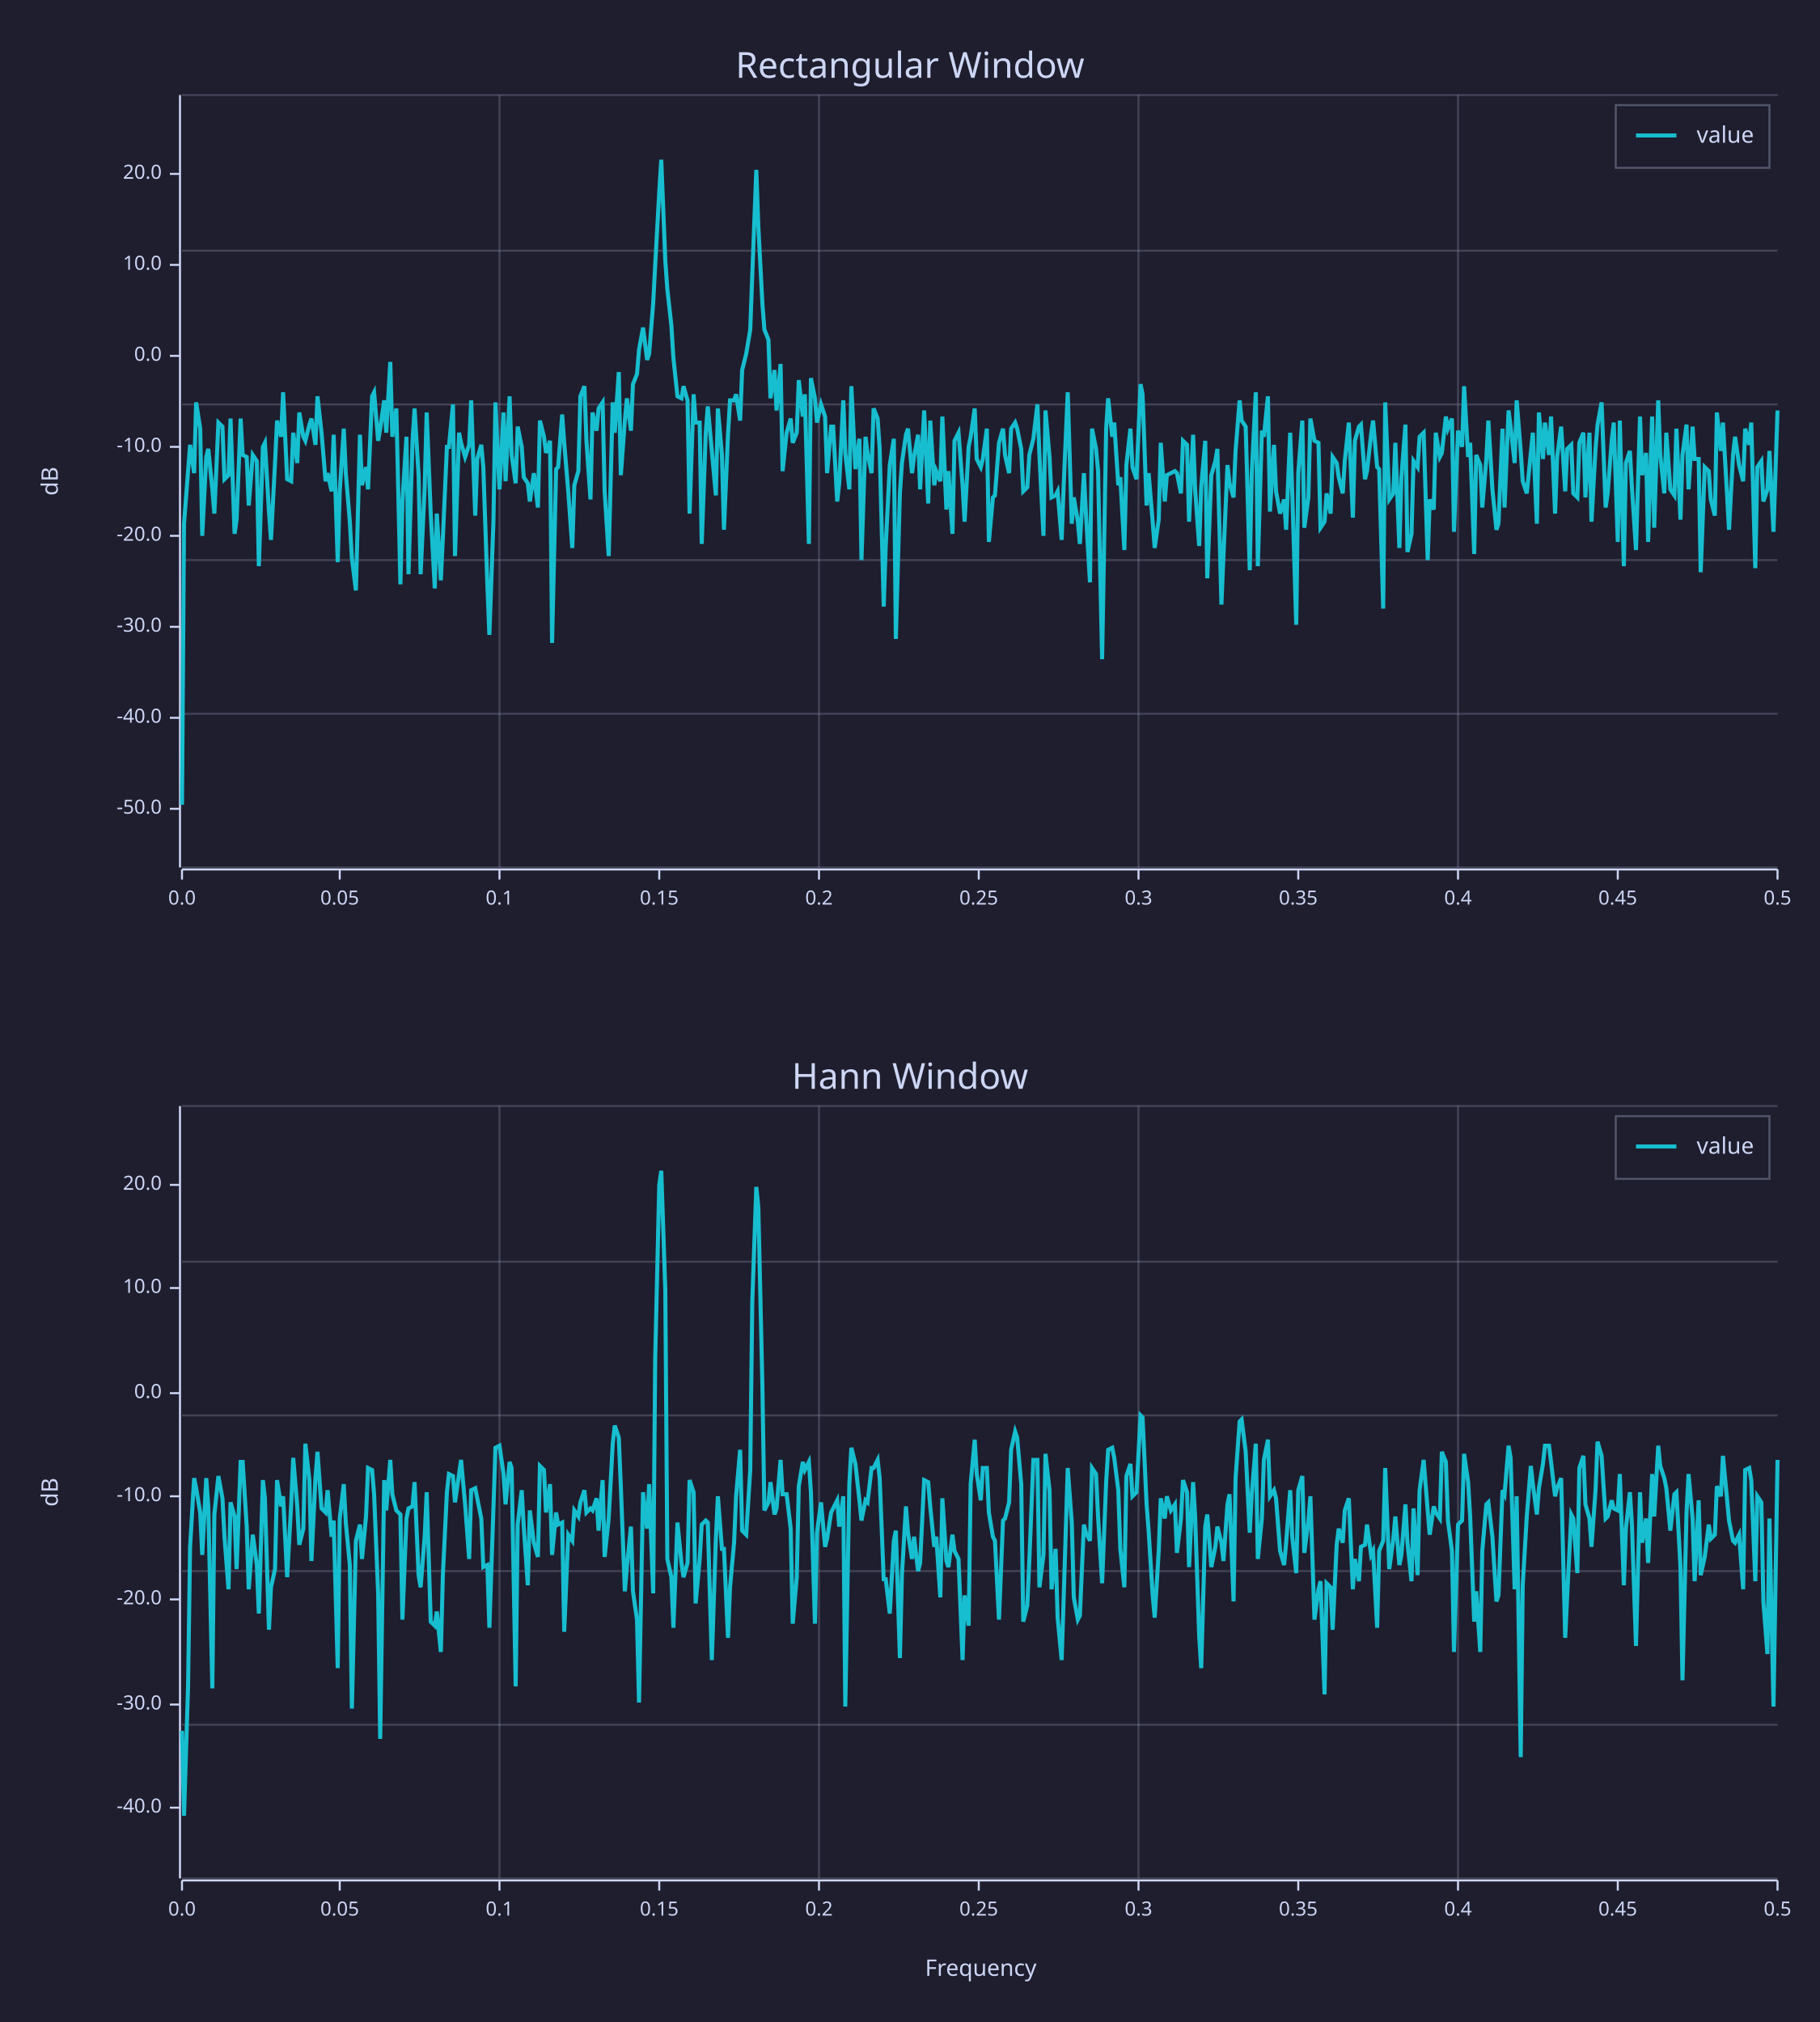
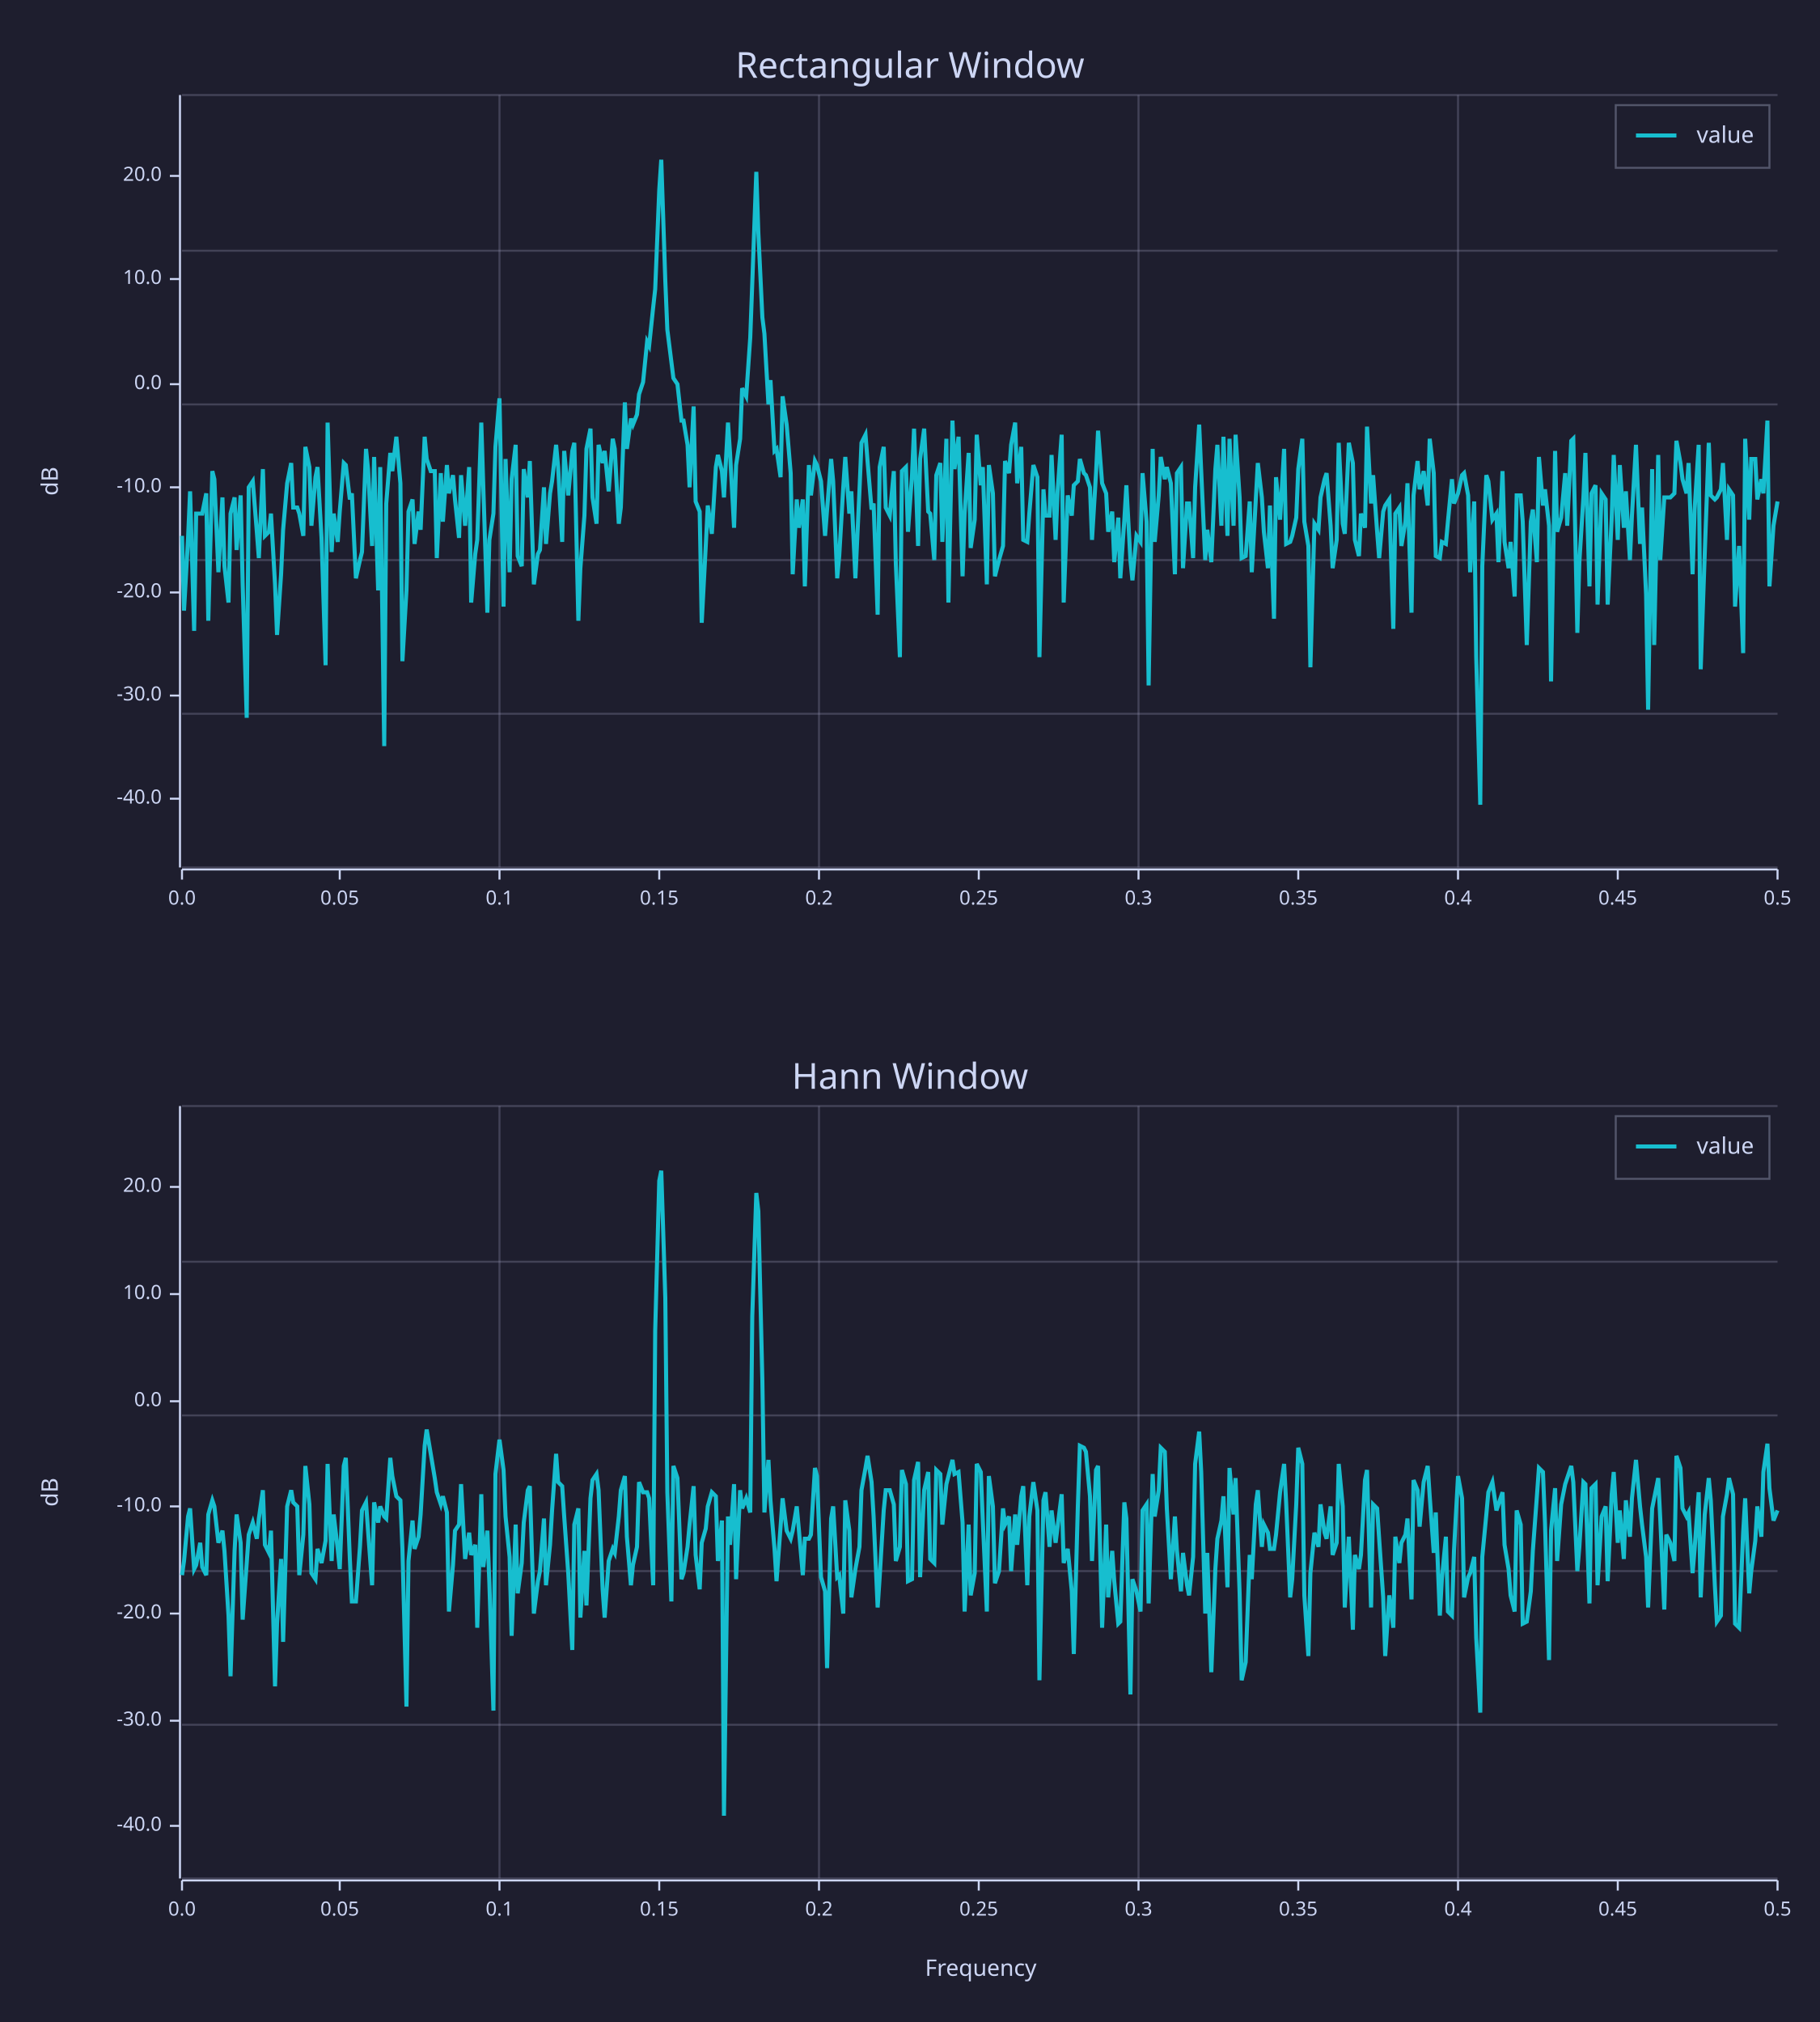
<svg xmlns="http://www.w3.org/2000/svg" width="900" height="1000" viewBox="0 0 900 1000">
  <rect x="0" y="0" width="900" height="1000" opacity="1" fill="#1E1E2E" stroke="none" />
  <text x="450" y="25" dy="0.76em" text-anchor="middle" font-family="sans-serif" font-size="17.742" opacity="1" fill="#CDD6F4">
Rectangular Window
</text>
  <text x="20" y="238" dy="0.76em" text-anchor="middle" font-family="sans-serif" font-size="11.29" opacity="1" fill="#CDD6F4" transform="rotate(270, 20, 238)">
dB
</text>
  <text x="485" y="480" dy="-0.5ex" text-anchor="middle" font-family="sans-serif" font-size="11.29" opacity="1" fill="#CDD6F4">

</text>
  <polyline fill="none" opacity="1" stroke="#CDD6F4" stroke-width="1" points="89,47 89,429 " />
-   <text x="80" y="400" dy="0.5ex" text-anchor="end" font-family="sans-serif" font-size="9.677" opacity="1" fill="#CDD6F4">
- -50.0
- </text>
-   <polyline fill="none" opacity="1" stroke="#CDD6F4" stroke-width="1" points="84,400 89,400 " />
-   <text x="80" y="355" dy="0.5ex" text-anchor="end" font-family="sans-serif" font-size="9.677" opacity="1" fill="#CDD6F4">
+   <text x="80" y="395" dy="0.5ex" text-anchor="end" font-family="sans-serif" font-size="9.677" opacity="1" fill="#CDD6F4">
-40.0
</text>
-   <polyline fill="none" opacity="1" stroke="#CDD6F4" stroke-width="1" points="84,355 89,355 " />
-   <text x="80" y="310" dy="0.5ex" text-anchor="end" font-family="sans-serif" font-size="9.677" opacity="1" fill="#CDD6F4">
+   <polyline fill="none" opacity="1" stroke="#CDD6F4" stroke-width="1" points="84,395 89,395 " />
+   <text x="80" y="344" dy="0.5ex" text-anchor="end" font-family="sans-serif" font-size="9.677" opacity="1" fill="#CDD6F4">
-30.0
</text>
-   <polyline fill="none" opacity="1" stroke="#CDD6F4" stroke-width="1" points="84,310 89,310 " />
-   <text x="80" y="265" dy="0.5ex" text-anchor="end" font-family="sans-serif" font-size="9.677" opacity="1" fill="#CDD6F4">
+   <polyline fill="none" opacity="1" stroke="#CDD6F4" stroke-width="1" points="84,344 89,344 " />
+   <text x="80" y="293" dy="0.5ex" text-anchor="end" font-family="sans-serif" font-size="9.677" opacity="1" fill="#CDD6F4">
-20.0
</text>
-   <polyline fill="none" opacity="1" stroke="#CDD6F4" stroke-width="1" points="84,265 89,265 " />
-   <text x="80" y="221" dy="0.5ex" text-anchor="end" font-family="sans-serif" font-size="9.677" opacity="1" fill="#CDD6F4">
+   <polyline fill="none" opacity="1" stroke="#CDD6F4" stroke-width="1" points="84,293 89,293 " />
+   <text x="80" y="241" dy="0.5ex" text-anchor="end" font-family="sans-serif" font-size="9.677" opacity="1" fill="#CDD6F4">
-10.0
</text>
-   <polyline fill="none" opacity="1" stroke="#CDD6F4" stroke-width="1" points="84,221 89,221 " />
-   <text x="80" y="176" dy="0.5ex" text-anchor="end" font-family="sans-serif" font-size="9.677" opacity="1" fill="#CDD6F4">
- 0.0
- </text>
-   <polyline fill="none" opacity="1" stroke="#CDD6F4" stroke-width="1" points="84,176 89,176 " />
-   <text x="80" y="131" dy="0.5ex" text-anchor="end" font-family="sans-serif" font-size="9.677" opacity="1" fill="#CDD6F4">
+   <polyline fill="none" opacity="1" stroke="#CDD6F4" stroke-width="1" points="84,241 89,241 " />
+   <text x="80" y="190" dy="0.5ex" text-anchor="end" font-family="sans-serif" font-size="9.677" opacity="1" fill="#CDD6F4">
+ 0.0
+ </text>
+   <polyline fill="none" opacity="1" stroke="#CDD6F4" stroke-width="1" points="84,190 89,190 " />
+   <text x="80" y="138" dy="0.5ex" text-anchor="end" font-family="sans-serif" font-size="9.677" opacity="1" fill="#CDD6F4">
10.0
</text>
-   <polyline fill="none" opacity="1" stroke="#CDD6F4" stroke-width="1" points="84,131 89,131 " />
-   <text x="80" y="86" dy="0.5ex" text-anchor="end" font-family="sans-serif" font-size="9.677" opacity="1" fill="#CDD6F4">
+   <polyline fill="none" opacity="1" stroke="#CDD6F4" stroke-width="1" points="84,138 89,138 " />
+   <text x="80" y="87" dy="0.5ex" text-anchor="end" font-family="sans-serif" font-size="9.677" opacity="1" fill="#CDD6F4">
20.0
</text>
-   <polyline fill="none" opacity="1" stroke="#CDD6F4" stroke-width="1" points="84,86 89,86 " />
+   <polyline fill="none" opacity="1" stroke="#CDD6F4" stroke-width="1" points="84,87 89,87 " />
  <polyline fill="none" opacity="1" stroke="#CDD6F4" stroke-width="1" points="90,430 879,430 " />
  <text x="90" y="440" dy="0.76em" text-anchor="middle" font-family="sans-serif" font-size="9.677" opacity="1" fill="#CDD6F4">
0.0
</text>
  <polyline fill="none" opacity="1" stroke="#CDD6F4" stroke-width="1" points="90,430 90,435 " />
  <text x="168" y="440" dy="0.76em" text-anchor="middle" font-family="sans-serif" font-size="9.677" opacity="1" fill="#CDD6F4">
0.05
</text>
  <polyline fill="none" opacity="1" stroke="#CDD6F4" stroke-width="1" points="168,430 168,435 " />
  <text x="247" y="440" dy="0.76em" text-anchor="middle" font-family="sans-serif" font-size="9.677" opacity="1" fill="#CDD6F4">
0.1
</text>
  <polyline fill="none" opacity="1" stroke="#CDD6F4" stroke-width="1" points="247,430 247,435 " />
  <text x="326" y="440" dy="0.76em" text-anchor="middle" font-family="sans-serif" font-size="9.677" opacity="1" fill="#CDD6F4">
0.15
</text>
  <polyline fill="none" opacity="1" stroke="#CDD6F4" stroke-width="1" points="326,430 326,435 " />
  <text x="405" y="440" dy="0.76em" text-anchor="middle" font-family="sans-serif" font-size="9.677" opacity="1" fill="#CDD6F4">
0.2
</text>
  <polyline fill="none" opacity="1" stroke="#CDD6F4" stroke-width="1" points="405,430 405,435 " />
  <text x="484" y="440" dy="0.76em" text-anchor="middle" font-family="sans-serif" font-size="9.677" opacity="1" fill="#CDD6F4">
0.25
</text>
  <polyline fill="none" opacity="1" stroke="#CDD6F4" stroke-width="1" points="484,430 484,435 " />
  <text x="563" y="440" dy="0.76em" text-anchor="middle" font-family="sans-serif" font-size="9.677" opacity="1" fill="#CDD6F4">
0.3
</text>
  <polyline fill="none" opacity="1" stroke="#CDD6F4" stroke-width="1" points="563,430 563,435 " />
  <text x="642" y="440" dy="0.76em" text-anchor="middle" font-family="sans-serif" font-size="9.677" opacity="1" fill="#CDD6F4">
0.35
</text>
  <polyline fill="none" opacity="1" stroke="#CDD6F4" stroke-width="1" points="642,430 642,435 " />
  <text x="721" y="440" dy="0.76em" text-anchor="middle" font-family="sans-serif" font-size="9.677" opacity="1" fill="#CDD6F4">
0.4
</text>
  <polyline fill="none" opacity="1" stroke="#CDD6F4" stroke-width="1" points="721,430 721,435 " />
  <text x="800" y="440" dy="0.76em" text-anchor="middle" font-family="sans-serif" font-size="9.677" opacity="1" fill="#CDD6F4">
0.45
</text>
  <polyline fill="none" opacity="1" stroke="#CDD6F4" stroke-width="1" points="800,430 800,435 " />
  <text x="879" y="440" dy="0.76em" text-anchor="middle" font-family="sans-serif" font-size="9.677" opacity="1" fill="#CDD6F4">
0.5
</text>
  <polyline fill="none" opacity="1" stroke="#CDD6F4" stroke-width="1" points="879,430 879,435 " />
  <polyline fill="none" opacity="0.3" stroke="#9696B4" stroke-width="1" points="90,429 879,429 " />
  <polyline fill="none" opacity="0.3" stroke="#9696B4" stroke-width="1" points="90,353 879,353 " />
  <polyline fill="none" opacity="0.3" stroke="#9696B4" stroke-width="1" points="90,277 879,277 " />
  <polyline fill="none" opacity="0.3" stroke="#9696B4" stroke-width="1" points="90,200 879,200 " />
  <polyline fill="none" opacity="0.3" stroke="#9696B4" stroke-width="1" points="90,124 879,124 " />
  <polyline fill="none" opacity="0.3" stroke="#9696B4" stroke-width="1" points="90,47 879,47 " />
  <polyline fill="none" opacity="0.3" stroke="#9696B4" stroke-width="1" points="247,429 247,47 " />
  <polyline fill="none" opacity="0.3" stroke="#9696B4" stroke-width="1" points="405,429 405,47 " />
  <polyline fill="none" opacity="0.3" stroke="#9696B4" stroke-width="1" points="563,429 563,47 " />
  <polyline fill="none" opacity="0.3" stroke="#9696B4" stroke-width="1" points="721,429 721,47 " />
-   <polyline fill="none" opacity="1" stroke="#17BECF" stroke-width="2" points="90,398 91,259 93,233 94,220 96,234 97,199 99,212 100,265 102,226 103,222 105,242 106,254 108,209 110,211 111,237 113,235 114,207 116,264 117,257 119,207 120,225 122,226 123,250 125,225 127,228 128,280 130,221 131,219 133,253 134,267 136,229 137,208 139,216 140,194 142,237 144,238 145,214 147,229 148,204 150,216 151,218 153,210 154,207 156,220 157,196 159,214 161,238 162,234 164,243 165,215 167,278 168,243 170,212 171,234 173,258 174,276 176,292 178,215 179,240 181,231 182,242 184,196 185,194 187,218 188,212 190,198 191,214 193,179 194,216 196,202 198,289 199,248 201,216 202,284 204,218 205,202 207,235 208,284 210,241 211,204 213,254 215,291 216,254 218,287 219,266 221,221 222,221 224,200 225,275 227,214 228,219 230,226 232,220 233,198 235,255 236,227 238,220 239,231 241,289 242,314 244,258 245,199 247,242 249,204 250,238 252,196 253,225 255,239 256,211 258,221 259,236 261,239 262,248 264,234 266,251 267,208 269,216 270,224 272,218 273,318 275,232 276,231 278,205 279,219 281,243 283,271 284,240 286,233 287,196 289,191 290,218 292,247 293,204 295,213 296,202 298,199 299,243 301,275 303,199 304,214 306,184 307,235 309,208 310,197 312,213 313,190 315,185 316,173 318,162 320,178 321,175 323,150 324,131 326,95 327,79 329,129 330,143 332,161 333,177 335,196 337,197 338,191 340,198 341,254 343,195 344,209 346,209 347,269 349,214 350,201 352,223 354,245 355,202 357,225 358,262 360,215 361,198 363,198 364,195 366,208 367,183 369,175 371,163 372,136 374,84 375,112 377,150 378,163 380,168 381,197 383,183 384,203 386,180 387,233 389,214 391,207 392,219 394,214 395,188 397,206 398,195 400,269 401,187 403,197 404,209 406,200 408,206 409,234 411,211 412,211 414,248 415,239 417,198 418,224 420,242 421,191 423,232 425,217 426,277 428,216 429,224 431,234 432,202 434,207 435,222 437,300 438,270 440,230 442,217 443,316 445,244 446,229 448,215 449,212 451,234 452,226 454,215 455,242 457,203 459,249 460,208 462,240 463,233 465,238 466,206 468,252 469,233 471,264 472,218 474,214 476,240 477,258 479,221 480,216 482,202 483,227 485,231 486,227 488,212 489,268 491,246 492,245 494,219 496,212 497,225 499,234 500,212 502,209 503,212 505,222 506,243 508,241 509,225 511,217 513,200 514,225 516,265 517,203 519,226 520,246 522,245 523,243 525,267 526,240 528,194 530,259 531,246 533,258 534,269 536,234 537,254 539,288 540,212 542,222 543,233 545,326 547,212 548,197 550,216 551,209 553,240 554,236 556,272 557,230 559,212 560,231 562,237 564,190 565,195 567,250 568,234 570,258 571,271 573,257 574,219 576,248 577,235 579,234 581,233 582,234 584,244 585,218 587,220 588,258 590,215 591,242 593,270 594,241 596,218 597,286 599,235 601,228 602,222 604,299 605,275 607,230 608,239 610,246 611,223 613,198 614,208 616,211 618,282 619,234 621,194 622,280 624,213 625,216 627,196 628,253 630,220 631,243 633,254 635,247 636,262 638,214 639,243 641,309 642,234 644,208 645,261 647,246 648,207 650,218 652,219 653,261 655,258 656,244 658,254 659,226 661,229 662,236 664,244 665,228 667,209 669,256 670,218 672,211 673,210 675,237 676,233 678,215 679,208 681,231 682,232 684,301 685,199 687,247 689,244 690,219 692,271 693,236 695,210 696,273 698,264 699,228 701,231 702,216 704,214 706,277 707,247 709,252 710,214 712,226 713,224 715,206 716,212 718,207 719,263 721,213 723,221 724,191 726,226 727,219 729,274 730,225 732,230 733,251 735,227 736,208 738,242 740,262 741,259 743,212 744,251 746,203 747,211 749,229 750,198 752,223 753,238 755,244 757,224 758,214 760,259 761,204 763,227 764,209 766,225 767,206 769,254 770,226 772,211 774,243 775,222 777,220 778,244 780,246 781,219 783,214 784,246 786,214 787,258 789,222 790,210 792,199 794,251 795,244 797,218 798,209 800,268 801,208 803,280 804,229 806,223 807,241 809,272 811,206 812,235 814,224 815,268 817,206 818,261 820,198 821,225 823,244 824,214 826,242 828,245 829,212 831,257 832,225 834,210 835,242 837,211 838,227 840,227 841,283 843,231 845,233 846,247 848,255 849,204 851,223 852,209 854,244 855,262 857,225 858,216 860,230 862,238 863,212 865,220 866,209 868,281 869,231 871,228 872,248 874,242 875,223 877,263 879,203 " />
+   <polyline fill="none" opacity="1" stroke="#17BECF" stroke-width="2" points="90,265 91,302 93,266 94,243 96,312 97,254 99,254 100,254 102,244 103,307 105,233 106,237 108,283 110,246 111,280 113,298 114,254 116,246 117,272 119,245 120,289 122,355 123,241 125,238 127,263 128,276 130,232 131,265 133,263 134,254 136,289 137,314 139,284 140,262 142,239 144,229 145,251 147,251 148,254 150,265 151,221 153,231 154,260 156,236 157,231 159,266 161,329 162,209 164,273 165,254 167,268 168,253 170,229 171,230 173,247 174,244 176,286 178,277 179,273 181,222 182,232 184,270 185,226 187,292 188,231 190,369 191,249 193,224 194,233 196,216 198,239 199,327 201,292 202,253 204,247 205,269 207,253 208,262 210,216 211,227 213,233 215,233 216,276 218,234 219,258 221,230 222,244 224,235 225,247 227,266 228,235 230,260 232,231 233,298 235,274 236,267 238,209 239,241 241,303 242,267 244,254 245,221 247,197 249,300 250,227 252,283 253,237 255,220 256,275 258,280 259,232 261,246 262,228 264,289 266,274 267,272 269,241 270,269 272,244 273,238 275,220 276,231 278,268 279,223 281,245 283,223 284,219 286,307 287,281 289,255 290,222 292,212 293,246 295,259 296,220 298,229 299,223 301,243 303,217 304,222 306,259 307,251 309,199 310,222 312,207 313,210 315,205 316,195 318,189 320,169 321,171 323,152 324,143 326,94 327,79 329,139 330,163 332,179 333,187 335,190 337,208 338,208 340,220 341,241 343,201 344,248 346,253 347,308 349,270 350,250 352,264 354,231 355,225 357,233 358,246 360,209 361,224 363,261 364,230 366,217 367,192 369,196 371,167 372,140 374,85 375,115 377,157 378,165 380,200 381,188 383,223 384,222 386,236 387,196 389,210 391,234 392,284 394,247 395,261 397,247 398,290 400,230 401,245 403,228 404,230 406,238 408,265 409,252 411,227 412,238 414,286 415,275 417,241 418,226 420,254 421,243 423,286 425,243 426,219 428,215 429,228 431,252 432,249 434,304 435,231 437,221 438,251 440,255 442,233 443,279 445,325 446,233 448,231 449,263 451,235 452,212 454,270 455,227 457,212 459,253 460,254 462,277 463,235 465,229 466,268 468,217 469,298 471,208 472,232 474,216 476,285 477,254 479,224 480,271 482,257 483,215 485,240 486,231 488,289 489,230 491,244 492,285 494,277 496,270 497,228 499,234 500,220 502,209 503,239 505,221 506,267 508,268 509,254 511,230 513,236 514,325 516,242 517,255 519,255 520,225 522,267 523,243 525,215 526,298 528,245 530,255 531,240 533,238 534,227 536,234 537,235 539,241 540,267 542,234 543,213 545,239 547,244 548,263 550,253 551,278 553,256 554,286 556,257 557,240 559,277 560,287 562,265 564,268 565,234 567,258 568,339 570,222 571,268 573,245 574,226 576,237 577,231 579,239 581,284 582,234 584,231 585,281 587,249 588,249 590,276 591,241 593,210 594,233 596,277 597,262 599,278 601,232 602,220 604,260 605,216 607,265 608,217 610,260 611,215 613,246 614,276 616,275 618,248 619,283 621,247 622,229 624,246 625,263 627,281 628,250 630,306 631,236 633,257 635,222 636,269 638,268 639,265 641,256 642,232 644,217 645,258 647,270 648,330 650,259 652,262 653,246 655,237 656,234 658,260 659,281 661,267 662,219 664,259 665,264 667,219 669,229 670,267 672,275 673,254 675,261 676,211 678,249 679,235 681,263 682,276 684,253 685,250 687,247 689,311 690,254 692,251 693,270 695,258 696,239 698,303 699,245 701,228 702,242 704,233 706,250 707,217 709,234 710,275 712,276 713,268 715,269 716,258 718,237 719,249 721,244 723,235 724,234 726,245 727,283 729,248 730,325 732,398 733,280 735,235 736,238 738,257 740,254 741,278 743,233 744,268 746,281 747,268 749,295 750,245 752,245 753,258 755,319 757,258 758,252 760,278 761,226 763,250 764,242 766,260 767,337 769,223 770,263 772,256 774,234 775,260 777,218 778,217 780,313 781,278 783,246 784,224 786,290 787,244 789,240 790,299 792,244 794,247 795,299 797,256 798,225 800,267 801,230 803,261 804,243 806,277 807,255 809,220 811,269 812,251 814,294 815,351 817,232 818,319 820,225 821,277 823,246 824,246 826,246 828,244 829,218 831,229 832,237 834,244 835,229 837,284 838,252 840,220 841,331 843,274 845,219 846,245 848,247 849,246 851,242 852,229 854,267 855,242 857,245 858,300 860,270 862,323 863,217 865,257 866,227 868,227 869,247 871,237 872,244 874,208 875,290 877,260 879,248 " />
  <rect x="799" y="52" width="76" height="31" opacity="0.85" fill="#1E1E2E" stroke="none" />
  <rect x="799" y="52" width="76" height="31" opacity="0.3" fill="none" stroke="#CDD6F4" />
  <text x="839" y="62" dy="0.76em" text-anchor="start" font-family="sans-serif" font-size="11.29" opacity="1" fill="#CDD6F4">
value
</text>
  <polyline fill="none" opacity="1" stroke="#17BECF" stroke-width="2" points="809,67 829,67 " />
  <text x="450" y="525" dy="0.76em" text-anchor="middle" font-family="sans-serif" font-size="17.742" opacity="1" fill="#CDD6F4">
Hann Window
</text>
  <text x="20" y="738" dy="0.76em" text-anchor="middle" font-family="sans-serif" font-size="11.29" opacity="1" fill="#CDD6F4" transform="rotate(270, 20, 738)">
dB
</text>
  <text x="485" y="980" dy="-0.5ex" text-anchor="middle" font-family="sans-serif" font-size="11.29" opacity="1" fill="#CDD6F4">
Frequency
</text>
  <polyline fill="none" opacity="1" stroke="#CDD6F4" stroke-width="1" points="89,547 89,929 " />
-   <text x="80" y="894" dy="0.5ex" text-anchor="end" font-family="sans-serif" font-size="9.677" opacity="1" fill="#CDD6F4">
+   <text x="80" y="903" dy="0.5ex" text-anchor="end" font-family="sans-serif" font-size="9.677" opacity="1" fill="#CDD6F4">
-40.0
</text>
-   <polyline fill="none" opacity="1" stroke="#CDD6F4" stroke-width="1" points="84,894 89,894 " />
-   <text x="80" y="843" dy="0.5ex" text-anchor="end" font-family="sans-serif" font-size="9.677" opacity="1" fill="#CDD6F4">
+   <polyline fill="none" opacity="1" stroke="#CDD6F4" stroke-width="1" points="84,903 89,903 " />
+   <text x="80" y="851" dy="0.5ex" text-anchor="end" font-family="sans-serif" font-size="9.677" opacity="1" fill="#CDD6F4">
-30.0
</text>
-   <polyline fill="none" opacity="1" stroke="#CDD6F4" stroke-width="1" points="84,843 89,843 " />
-   <text x="80" y="791" dy="0.5ex" text-anchor="end" font-family="sans-serif" font-size="9.677" opacity="1" fill="#CDD6F4">
+   <polyline fill="none" opacity="1" stroke="#CDD6F4" stroke-width="1" points="84,851 89,851 " />
+   <text x="80" y="798" dy="0.5ex" text-anchor="end" font-family="sans-serif" font-size="9.677" opacity="1" fill="#CDD6F4">
-20.0
</text>
-   <polyline fill="none" opacity="1" stroke="#CDD6F4" stroke-width="1" points="84,791 89,791 " />
-   <text x="80" y="740" dy="0.5ex" text-anchor="end" font-family="sans-serif" font-size="9.677" opacity="1" fill="#CDD6F4">
+   <polyline fill="none" opacity="1" stroke="#CDD6F4" stroke-width="1" points="84,798 89,798 " />
+   <text x="80" y="745" dy="0.5ex" text-anchor="end" font-family="sans-serif" font-size="9.677" opacity="1" fill="#CDD6F4">
-10.0
</text>
-   <polyline fill="none" opacity="1" stroke="#CDD6F4" stroke-width="1" points="84,740 89,740 " />
-   <text x="80" y="689" dy="0.5ex" text-anchor="end" font-family="sans-serif" font-size="9.677" opacity="1" fill="#CDD6F4">
- 0.0
- </text>
-   <polyline fill="none" opacity="1" stroke="#CDD6F4" stroke-width="1" points="84,689 89,689 " />
-   <text x="80" y="637" dy="0.5ex" text-anchor="end" font-family="sans-serif" font-size="9.677" opacity="1" fill="#CDD6F4">
+   <polyline fill="none" opacity="1" stroke="#CDD6F4" stroke-width="1" points="84,745 89,745 " />
+   <text x="80" y="693" dy="0.5ex" text-anchor="end" font-family="sans-serif" font-size="9.677" opacity="1" fill="#CDD6F4">
+ 0.0
+ </text>
+   <polyline fill="none" opacity="1" stroke="#CDD6F4" stroke-width="1" points="84,693 89,693 " />
+   <text x="80" y="640" dy="0.5ex" text-anchor="end" font-family="sans-serif" font-size="9.677" opacity="1" fill="#CDD6F4">
10.0
</text>
-   <polyline fill="none" opacity="1" stroke="#CDD6F4" stroke-width="1" points="84,637 89,637 " />
-   <text x="80" y="586" dy="0.5ex" text-anchor="end" font-family="sans-serif" font-size="9.677" opacity="1" fill="#CDD6F4">
+   <polyline fill="none" opacity="1" stroke="#CDD6F4" stroke-width="1" points="84,640 89,640 " />
+   <text x="80" y="587" dy="0.5ex" text-anchor="end" font-family="sans-serif" font-size="9.677" opacity="1" fill="#CDD6F4">
20.0
</text>
-   <polyline fill="none" opacity="1" stroke="#CDD6F4" stroke-width="1" points="84,586 89,586 " />
+   <polyline fill="none" opacity="1" stroke="#CDD6F4" stroke-width="1" points="84,587 89,587 " />
  <polyline fill="none" opacity="1" stroke="#CDD6F4" stroke-width="1" points="90,930 879,930 " />
  <text x="90" y="940" dy="0.76em" text-anchor="middle" font-family="sans-serif" font-size="9.677" opacity="1" fill="#CDD6F4">
0.0
</text>
  <polyline fill="none" opacity="1" stroke="#CDD6F4" stroke-width="1" points="90,930 90,935 " />
  <text x="168" y="940" dy="0.76em" text-anchor="middle" font-family="sans-serif" font-size="9.677" opacity="1" fill="#CDD6F4">
0.05
</text>
  <polyline fill="none" opacity="1" stroke="#CDD6F4" stroke-width="1" points="168,930 168,935 " />
  <text x="247" y="940" dy="0.76em" text-anchor="middle" font-family="sans-serif" font-size="9.677" opacity="1" fill="#CDD6F4">
0.1
</text>
  <polyline fill="none" opacity="1" stroke="#CDD6F4" stroke-width="1" points="247,930 247,935 " />
  <text x="326" y="940" dy="0.76em" text-anchor="middle" font-family="sans-serif" font-size="9.677" opacity="1" fill="#CDD6F4">
0.15
</text>
  <polyline fill="none" opacity="1" stroke="#CDD6F4" stroke-width="1" points="326,930 326,935 " />
  <text x="405" y="940" dy="0.76em" text-anchor="middle" font-family="sans-serif" font-size="9.677" opacity="1" fill="#CDD6F4">
0.2
</text>
  <polyline fill="none" opacity="1" stroke="#CDD6F4" stroke-width="1" points="405,930 405,935 " />
  <text x="484" y="940" dy="0.76em" text-anchor="middle" font-family="sans-serif" font-size="9.677" opacity="1" fill="#CDD6F4">
0.25
</text>
  <polyline fill="none" opacity="1" stroke="#CDD6F4" stroke-width="1" points="484,930 484,935 " />
  <text x="563" y="940" dy="0.76em" text-anchor="middle" font-family="sans-serif" font-size="9.677" opacity="1" fill="#CDD6F4">
0.3
</text>
  <polyline fill="none" opacity="1" stroke="#CDD6F4" stroke-width="1" points="563,930 563,935 " />
  <text x="642" y="940" dy="0.76em" text-anchor="middle" font-family="sans-serif" font-size="9.677" opacity="1" fill="#CDD6F4">
0.35
</text>
  <polyline fill="none" opacity="1" stroke="#CDD6F4" stroke-width="1" points="642,930 642,935 " />
  <text x="721" y="940" dy="0.76em" text-anchor="middle" font-family="sans-serif" font-size="9.677" opacity="1" fill="#CDD6F4">
0.4
</text>
  <polyline fill="none" opacity="1" stroke="#CDD6F4" stroke-width="1" points="721,930 721,935 " />
  <text x="800" y="940" dy="0.76em" text-anchor="middle" font-family="sans-serif" font-size="9.677" opacity="1" fill="#CDD6F4">
0.45
</text>
  <polyline fill="none" opacity="1" stroke="#CDD6F4" stroke-width="1" points="800,930 800,935 " />
  <text x="879" y="940" dy="0.76em" text-anchor="middle" font-family="sans-serif" font-size="9.677" opacity="1" fill="#CDD6F4">
0.5
</text>
  <polyline fill="none" opacity="1" stroke="#CDD6F4" stroke-width="1" points="879,930 879,935 " />
  <polyline fill="none" opacity="0.3" stroke="#9696B4" stroke-width="1" points="90,929 879,929 " />
  <polyline fill="none" opacity="0.3" stroke="#9696B4" stroke-width="1" points="90,853 879,853 " />
  <polyline fill="none" opacity="0.3" stroke="#9696B4" stroke-width="1" points="90,777 879,777 " />
  <polyline fill="none" opacity="0.3" stroke="#9696B4" stroke-width="1" points="90,700 879,700 " />
  <polyline fill="none" opacity="0.3" stroke="#9696B4" stroke-width="1" points="90,624 879,624 " />
  <polyline fill="none" opacity="0.3" stroke="#9696B4" stroke-width="1" points="90,547 879,547 " />
  <polyline fill="none" opacity="0.3" stroke="#9696B4" stroke-width="1" points="247,929 247,547 " />
  <polyline fill="none" opacity="0.3" stroke="#9696B4" stroke-width="1" points="405,929 405,547 " />
  <polyline fill="none" opacity="0.3" stroke="#9696B4" stroke-width="1" points="563,929 563,547 " />
  <polyline fill="none" opacity="0.3" stroke="#9696B4" stroke-width="1" points="721,929 721,547 " />
-   <polyline fill="none" opacity="1" stroke="#17BECF" stroke-width="2" points="90,856 91,898 93,834 94,765 96,731 97,736 99,748 100,769 102,731 103,745 105,835 106,749 108,730 110,741 111,760 113,786 114,743 116,750 117,776 119,723 120,723 122,755 123,786 125,759 127,774 128,798 130,732 131,741 133,806 134,785 136,776 137,732 139,745 140,740 142,780 144,744 145,721 147,745 148,764 150,756 151,714 153,732 154,772 156,731 157,718 159,746 161,748 162,737 164,760 165,752 167,825 168,751 170,734 171,753 173,774 174,845 176,762 178,754 179,771 181,750 182,726 184,727 185,739 187,788 188,860 190,732 191,747 193,722 194,739 196,747 198,749 199,801 201,751 202,746 204,745 205,733 207,779 208,785 210,760 211,738 213,802 215,804 216,797 218,817 219,779 221,738 222,729 224,730 225,743 227,729 228,722 230,744 232,771 233,737 235,736 236,741 238,751 239,775 241,774 242,805 244,746 245,716 247,715 249,729 250,744 252,723 253,726 255,834 256,754 258,737 259,755 261,784 262,747 264,763 266,770 267,725 269,727 270,748 272,734 273,769 275,748 276,754 278,753 279,807 281,759 283,762 284,747 286,750 287,743 289,737 290,748 292,746 293,747 295,741 296,757 298,732 299,770 301,751 303,714 304,705 306,711 307,735 309,787 310,775 312,755 313,787 315,801 316,842 318,738 320,756 321,734 323,788 324,672 326,586 327,579 329,638 330,771 332,780 333,805 335,753 337,773 338,780 340,773 341,732 343,738 344,793 346,771 347,754 349,752 350,753 352,821 354,761 355,740 357,766 358,766 360,810 361,785 363,763 364,740 366,717 367,757 369,759 371,727 372,644 374,587 375,597 377,685 378,747 380,743 381,733 383,749 384,746 386,722 387,739 389,739 391,756 392,803 394,780 395,735 397,723 398,727 400,723 401,738 403,803 404,758 406,743 408,765 409,761 411,748 412,746 414,742 415,755 417,740 418,844 420,734 421,716 423,724 425,742 426,752 428,742 429,743 431,726 432,726 434,722 435,731 437,781 438,781 440,798 442,762 443,757 445,820 446,779 448,745 449,758 451,771 452,760 454,777 455,773 457,732 459,733 460,745 462,765 463,760 465,790 466,741 468,772 469,775 471,759 472,767 474,771 476,821 477,789 479,804 480,734 482,712 483,729 485,742 486,726 488,726 489,748 491,760 492,762 494,801 496,752 497,751 499,743 500,717 502,708 503,711 505,734 506,802 508,794 509,772 511,722 513,722 514,785 516,769 517,719 519,737 520,786 522,766 523,800 525,821 526,790 528,726 530,753 531,790 533,801 534,799 536,754 537,758 539,762 540,726 542,729 543,750 545,783 547,733 548,717 550,716 551,721 553,737 554,766 556,785 557,730 559,724 560,740 562,738 564,700 565,701 567,744 568,757 570,789 571,800 573,767 574,741 576,751 577,740 579,747 581,744 582,768 584,751 585,732 587,738 588,775 590,733 591,750 593,809 594,825 596,755 597,749 599,775 601,765 602,755 604,763 605,772 607,744 608,739 610,792 611,731 613,703 614,702 616,718 618,758 619,739 621,714 622,771 624,751 625,722 627,712 628,740 630,737 631,741 633,767 635,774 636,763 638,737 639,760 641,778 642,737 644,730 645,768 647,752 648,740 650,801 652,786 653,782 655,838 656,783 658,785 659,806 661,764 662,756 664,763 665,747 667,741 669,786 670,771 672,782 673,765 675,764 676,754 678,769 679,767 681,805 682,767 684,762 685,726 687,776 689,761 690,750 692,774 693,769 695,744 696,763 698,782 699,746 701,779 702,737 704,722 706,747 707,759 709,745 710,748 712,751 713,718 715,723 716,752 718,767 719,817 721,754 723,752 724,719 726,733 727,750 729,802 730,787 732,817 733,767 735,744 736,743 738,760 740,792 741,789 743,737 744,739 746,715 747,721 749,786 750,740 752,869 753,784 755,750 757,725 758,734 760,749 761,736 763,724 764,715 766,715 767,723 769,740 770,736 772,731 774,810 775,789 777,749 778,751 780,778 781,726 783,720 784,744 786,751 787,765 789,737 790,713 792,720 794,751 795,750 797,742 798,746 800,747 801,729 803,784 804,756 806,738 807,754 809,814 811,738 812,763 814,751 815,773 817,729 818,750 820,715 821,725 823,731 824,736 826,757 828,739 829,738 831,775 832,831 834,748 835,729 837,751 838,782 840,742 841,779 843,770 845,754 846,761 848,759 849,735 851,740 852,720 854,741 855,752 857,762 858,763 860,759 862,786 863,727 865,726 866,732 868,782 869,740 871,743 872,792 874,818 875,751 877,844 879,722 " />
+   <polyline fill="none" opacity="1" stroke="#17BECF" stroke-width="2" points="90,779 91,772 93,750 94,746 96,776 97,774 99,763 100,775 102,779 103,749 105,742 106,745 108,763 110,757 111,767 113,799 114,829 116,767 117,749 119,763 120,801 122,773 123,759 125,753 127,761 128,751 130,737 131,764 133,768 134,757 136,834 137,803 139,771 140,812 142,745 144,737 145,743 147,745 148,779 150,759 151,725 153,744 154,778 156,781 157,766 159,773 161,762 162,724 164,772 165,749 167,766 168,776 170,725 171,721 173,771 174,792 176,792 178,765 179,747 181,743 182,757 184,784 185,743 187,753 188,745 190,750 191,751 193,721 194,730 196,740 198,742 199,766 201,844 202,772 204,752 205,766 207,760 208,749 210,715 211,707 213,719 215,731 216,738 218,744 219,740 221,748 222,797 224,774 225,757 227,754 228,734 230,771 232,758 233,769 235,764 236,805 238,739 239,775 241,757 242,783 244,846 245,729 247,712 249,727 250,750 252,770 253,809 255,754 256,788 258,773 259,753 261,737 262,735 264,798 266,782 267,777 269,751 270,784 272,764 273,747 275,719 276,733 278,735 279,750 281,778 283,816 284,754 286,746 287,800 289,767 290,794 292,741 293,732 295,729 296,737 298,786 299,800 301,772 303,766 304,768 306,750 307,737 309,730 310,760 312,784 313,774 315,765 316,733 318,738 320,738 321,741 323,784 324,658 326,584 327,579 329,642 330,738 332,792 333,725 335,731 337,781 338,778 340,765 341,754 343,735 344,769 346,786 347,763 349,756 350,745 352,738 354,740 355,772 357,752 358,898 360,750 361,764 363,734 364,781 366,737 367,746 369,741 371,748 372,651 374,590 375,599 377,683 378,748 380,722 381,742 383,766 384,782 386,755 387,741 389,757 391,761 392,757 394,745 395,756 397,779 398,761 400,761 401,759 403,726 404,730 406,780 408,787 409,825 411,751 412,745 414,780 415,779 417,798 418,742 420,757 421,790 423,776 425,765 426,737 428,726 429,720 431,733 432,750 434,795 435,780 437,747 438,737 440,737 442,744 443,772 445,765 446,727 448,734 449,782 451,781 452,732 454,723 455,780 457,737 459,728 460,771 462,773 463,727 465,729 466,754 468,734 469,730 471,722 472,729 474,728 476,753 477,797 479,754 480,789 482,778 483,724 485,728 486,752 488,797 489,730 491,745 492,783 494,777 496,746 497,754 499,750 500,777 502,749 503,764 505,740 506,735 508,784 509,750 511,733 513,747 514,831 516,742 517,738 519,765 520,747 522,763 523,755 525,739 526,773 528,766 530,787 531,818 533,745 534,715 536,716 537,718 539,740 540,772 542,727 543,725 545,805 547,754 548,790 550,767 551,782 553,803 554,802 556,743 557,751 559,838 560,781 562,787 564,797 565,747 567,744 568,793 570,729 571,750 573,737 574,716 576,718 577,746 579,781 581,750 582,767 584,787 585,768 587,784 588,789 590,770 591,724 593,708 594,728 596,798 597,768 599,827 601,776 602,761 604,752 605,740 607,785 608,726 610,749 611,731 613,788 614,831 616,822 618,769 619,781 621,744 622,737 624,765 625,754 627,758 628,766 630,766 631,759 633,738 635,724 636,743 638,790 639,781 641,744 642,716 644,724 645,789 647,819 648,778 650,758 652,765 653,744 655,758 656,761 658,745 659,769 661,763 662,724 664,745 665,795 667,760 669,806 670,769 672,776 673,769 675,732 676,727 678,795 679,744 681,746 682,761 684,790 685,819 687,789 689,805 690,760 692,773 693,763 695,759 696,751 698,791 699,732 701,737 702,755 704,733 706,725 707,740 709,768 710,748 712,799 713,781 715,760 716,797 718,799 719,767 721,730 723,741 724,790 726,780 727,778 729,770 730,810 732,847 733,770 735,749 736,738 738,733 740,747 741,744 743,738 744,764 746,776 747,789 749,797 750,747 752,754 753,803 755,802 757,787 758,767 760,740 761,726 763,728 764,753 766,821 767,757 769,736 770,772 772,744 774,734 775,731 777,725 778,733 780,777 781,765 783,733 784,734 786,793 787,736 789,734 790,784 792,750 794,745 795,782 797,739 798,728 800,763 801,747 803,771 804,742 806,760 807,741 809,722 811,745 812,754 814,770 815,795 817,746 818,741 820,731 821,751 823,796 824,759 826,763 828,772 829,720 831,726 832,746 834,750 835,748 837,778 838,766 840,738 841,790 843,749 845,731 846,742 848,784 849,802 851,799 852,750 854,739 855,731 857,739 858,803 860,805 862,758 863,741 865,788 866,777 868,762 869,745 871,760 872,728 874,714 875,736 877,752 879,747 " />
  <rect x="799" y="552" width="76" height="31" opacity="0.85" fill="#1E1E2E" stroke="none" />
  <rect x="799" y="552" width="76" height="31" opacity="0.3" fill="none" stroke="#CDD6F4" />
  <text x="839" y="562" dy="0.76em" text-anchor="start" font-family="sans-serif" font-size="11.29" opacity="1" fill="#CDD6F4">
value
</text>
  <polyline fill="none" opacity="1" stroke="#17BECF" stroke-width="2" points="809,567 829,567 " />
</svg>
